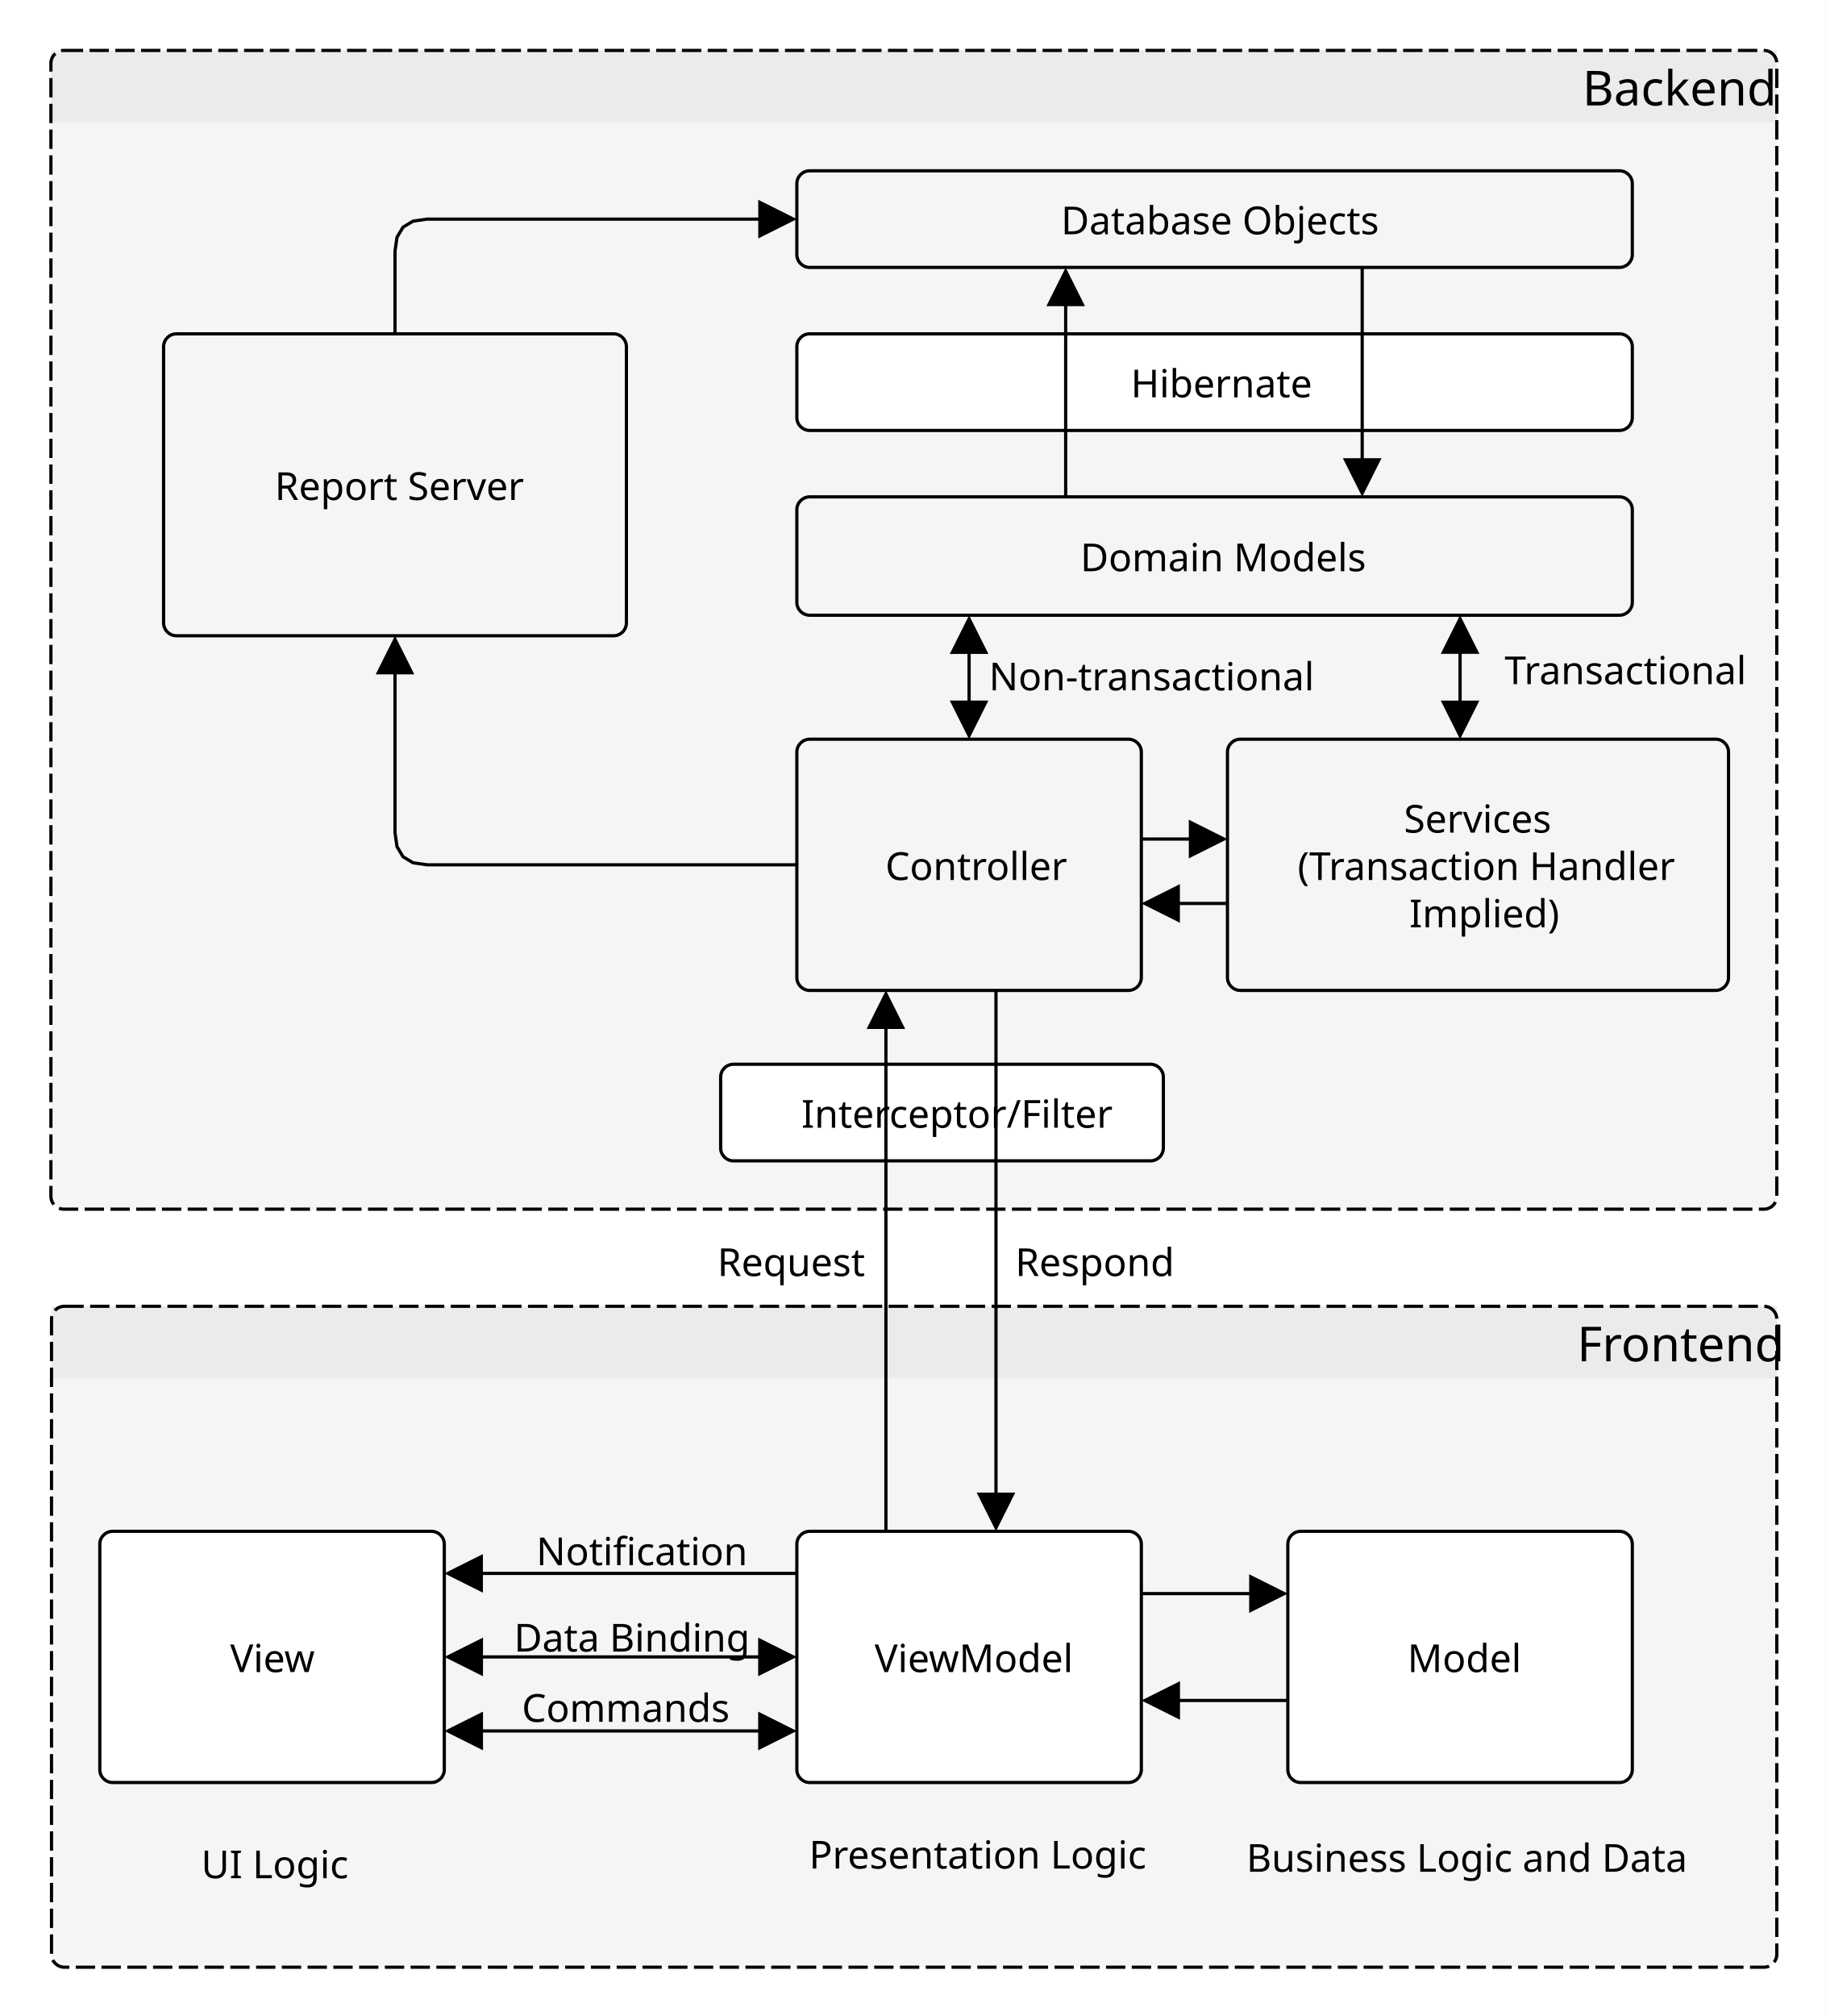
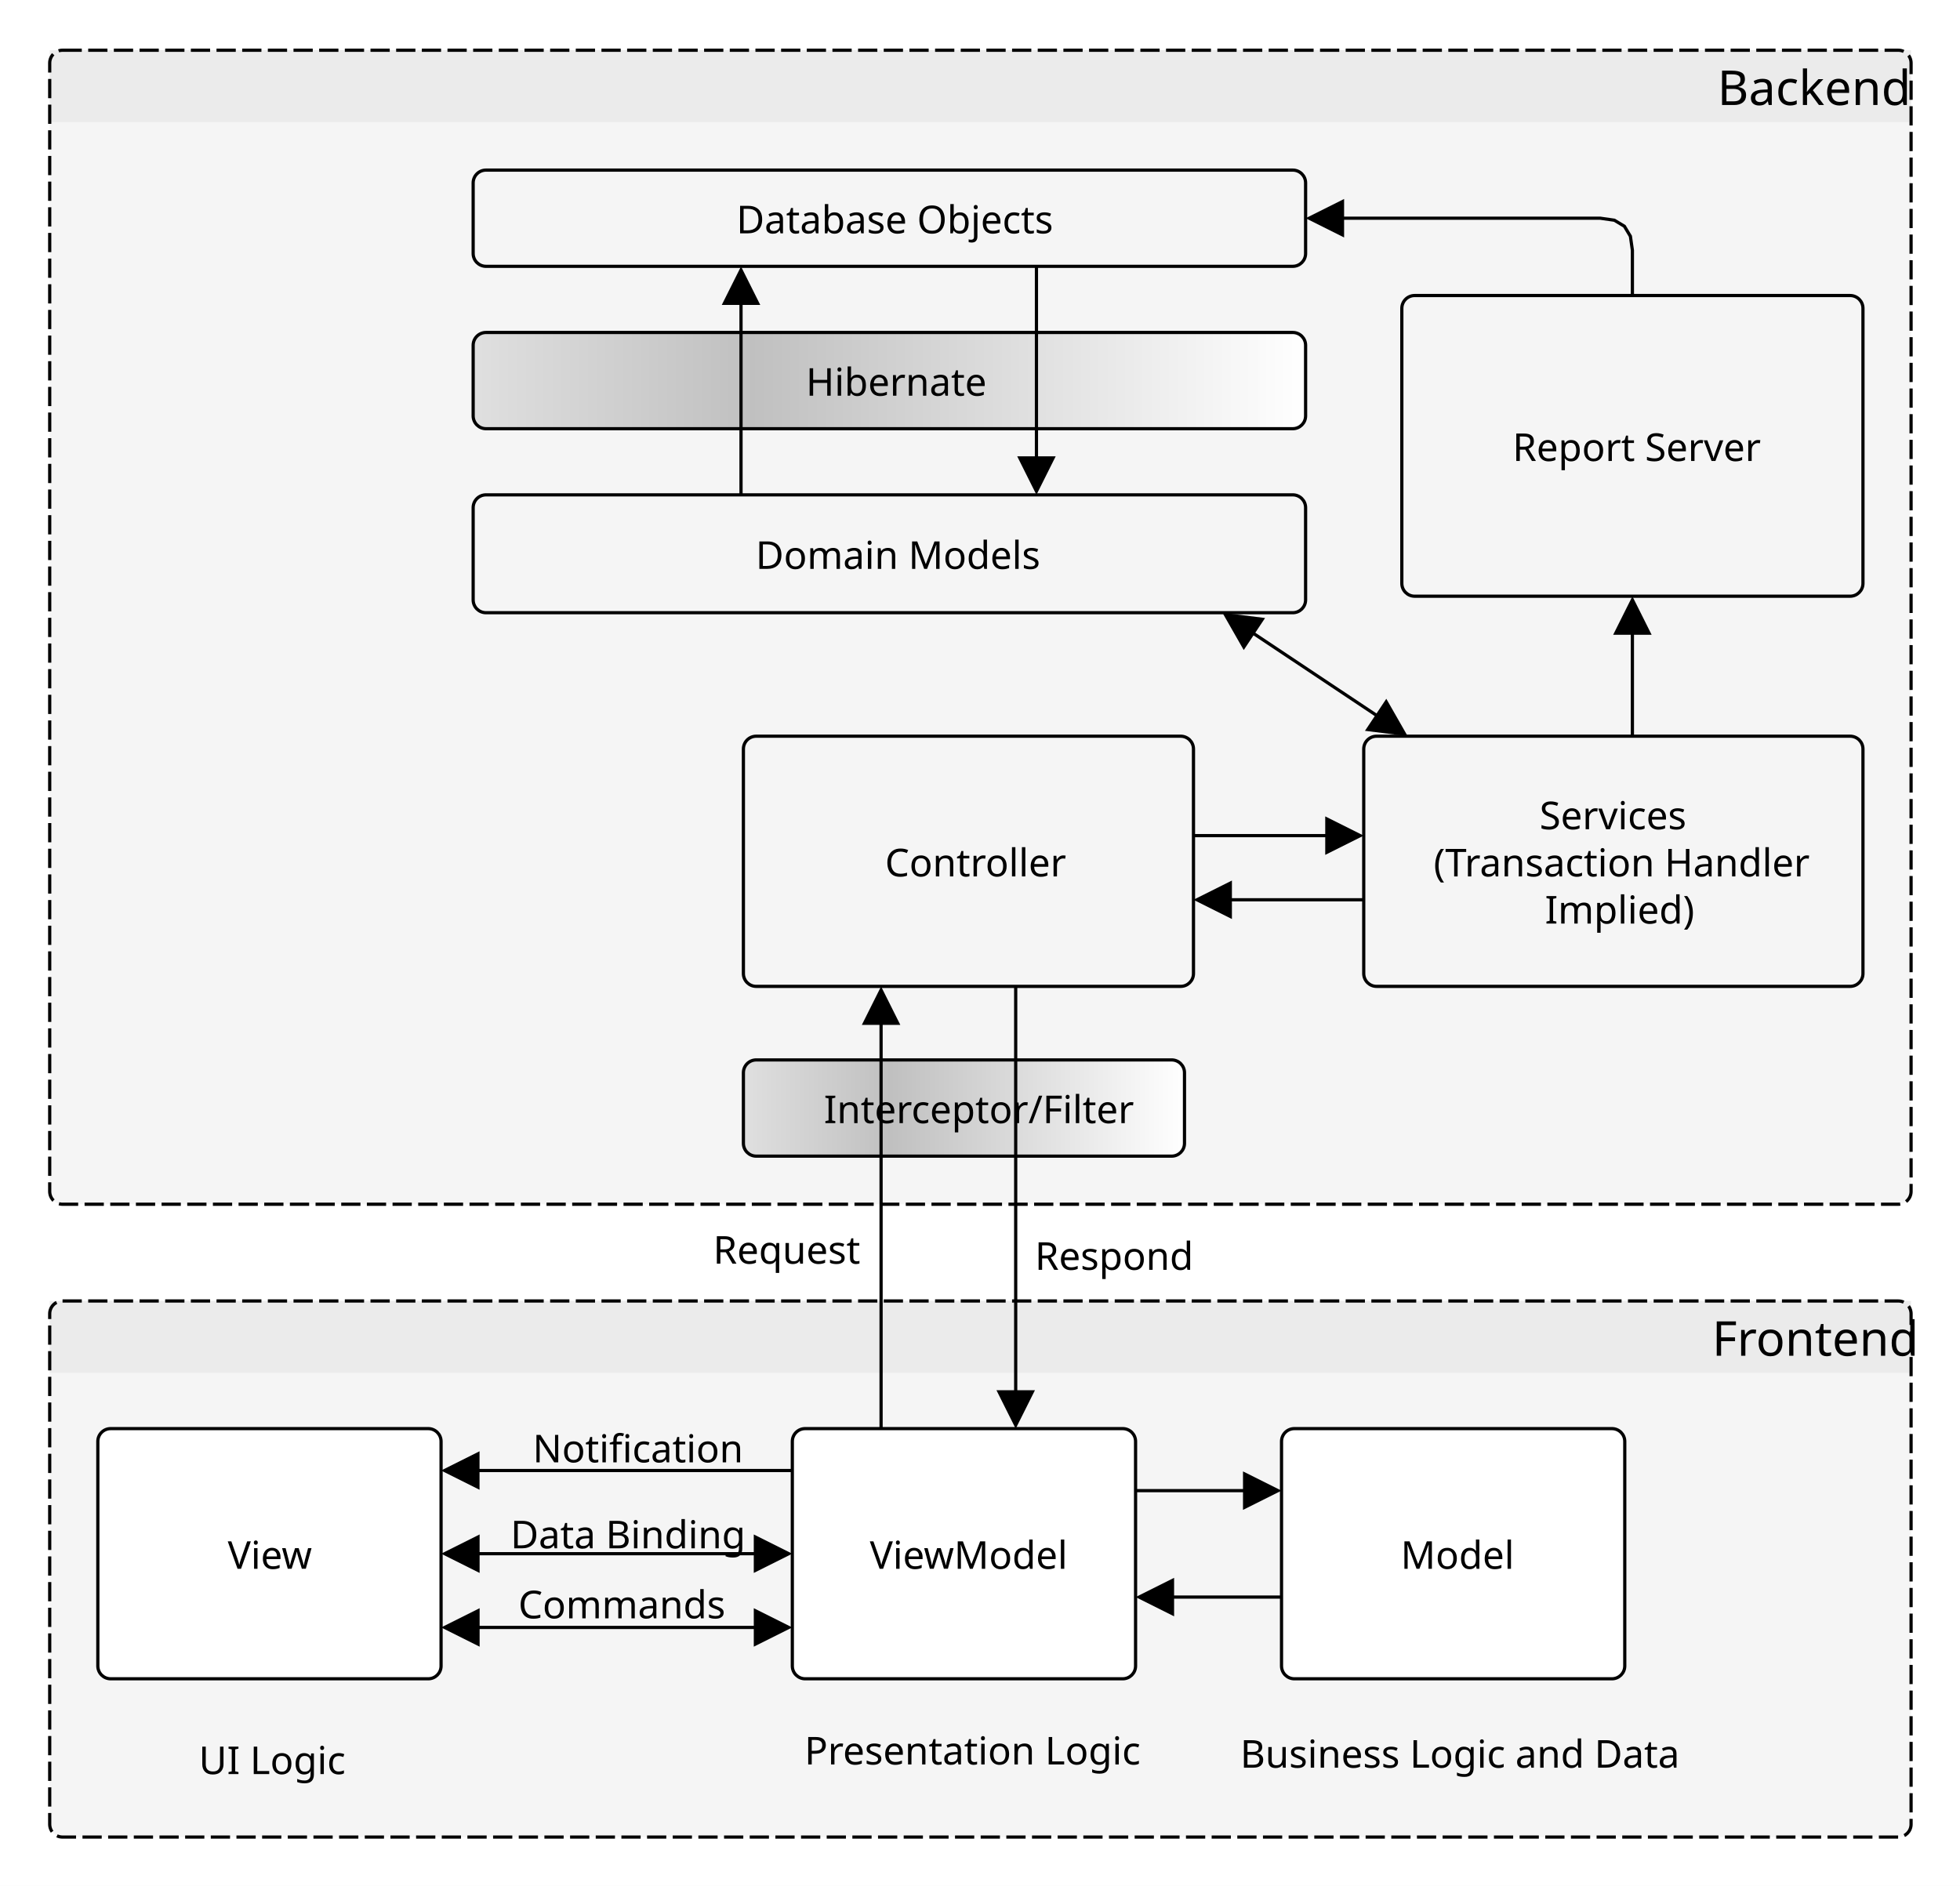
- <svg xmlns="http://www.w3.org/2000/svg" fill-opacity="1" color-rendering="auto" color-interpolation="auto" text-rendering="auto" stroke="black" stroke-linecap="square" width="567" stroke-miterlimit="10" shape-rendering="auto" stroke-opacity="1" fill="black" stroke-dasharray="none" font-weight="normal" stroke-width="1" height="626" font-family="'Dialog'" font-style="normal" stroke-linejoin="miter" font-size="12px" stroke-dashoffset="0" image-rendering="auto">
+ <svg xmlns="http://www.w3.org/2000/svg" fill-opacity="1" color-rendering="auto" color-interpolation="auto" text-rendering="auto" stroke="black" stroke-linecap="square" width="611" stroke-miterlimit="10" shape-rendering="auto" stroke-opacity="1" fill="black" stroke-dasharray="none" font-weight="normal" stroke-width="1" height="588" font-family="'Dialog'" font-style="normal" stroke-linejoin="miter" font-size="12px" stroke-dashoffset="0" image-rendering="auto">
  <defs id="genericDefs" />
  <g>
    <defs id="defs1">
+       <linearGradient x1="-111" gradientUnits="userSpaceOnUse" x2="62" y1="-219.339" y2="-219.339" id="linearGradient1" spreadMethod="reflect">
+         <stop stop-opacity="1" stop-color="silver" offset="0%" />
+         <stop stop-opacity="1" stop-color="white" offset="100%" />
+       </linearGradient>
+       <linearGradient x1="-67.421" gradientUnits="userSpaceOnUse" x2="24.246" y1="7.466" y2="7.466" id="linearGradient2" spreadMethod="reflect">
+         <stop stop-opacity="1" stop-color="silver" offset="0%" />
+         <stop stop-opacity="1" stop-color="white" offset="100%" />
+       </linearGradient>
      <clipPath clipPathUnits="userSpaceOnUse" id="clipPath1">
-         <path d="M0 0 L567 0 L567 626 L0 626 L0 0 Z" />
+         <path d="M0 0 L611 0 L611 588 L0 588 L0 0 Z" />
      </clipPath>
      <clipPath clipPathUnits="userSpaceOnUse" id="clipPath2">
-         <path d="M-445 -323 L122 -323 L122 303 L-445 303 L-445 -323 Z" />
+         <path d="M-345 -323 L266 -323 L266 265 L-345 265 L-345 -323 Z" />
      </clipPath>
    </defs>
-     <g fill="white" text-rendering="geometricPrecision" shape-rendering="geometricPrecision" transform="translate(445,323)" stroke="white">
-       <rect x="-445" width="567" height="626" y="-323" clip-path="url(#clipPath2)" stroke="none" />
+     <g fill="white" text-rendering="geometricPrecision" shape-rendering="geometricPrecision" transform="translate(345,323)" stroke="white">
+       <rect x="-345" width="611" height="588" y="-323" clip-path="url(#clipPath2)" stroke="none" />
    </g>
-     <g fill="rgb(245,245,245)" text-rendering="geometricPrecision" shape-rendering="geometricPrecision" transform="matrix(1,0,0,1,445,323)" stroke="rgb(245,245,245)">
-       <rect x="-429" y="82.624" clip-path="url(#clipPath2)" width="535.875" rx="4" ry="4" height="205.227" stroke="none" />
-       <rect x="-429" y="82.624" clip-path="url(#clipPath2)" fill="rgb(235,235,235)" width="535.875" height="22.377" stroke="none" />
+     <g fill="rgb(245,245,245)" text-rendering="geometricPrecision" shape-rendering="geometricPrecision" transform="matrix(1,0,0,1,345,323)" stroke="rgb(245,245,245)">
+       <rect x="-329.504" y="82.624" clip-path="url(#clipPath2)" width="580.254" rx="4" ry="4" height="167.147" stroke="none" />
+       <rect x="-329.504" y="82.624" clip-path="url(#clipPath2)" fill="rgb(235,235,235)" width="580.254" height="22.377" stroke="none" />
    </g>
-     <g font-size="15px" stroke-linecap="butt" transform="matrix(1,0,0,1,445,323)" text-rendering="geometricPrecision" font-family="sans-serif" shape-rendering="geometricPrecision" stroke-miterlimit="1.45">
-       <text x="44.838" xml:space="preserve" y="99.704" clip-path="url(#clipPath2)" stroke="none">Frontend</text>
-       <rect x="-429" y="82.624" clip-path="url(#clipPath2)" fill="none" width="535.875" stroke-dasharray="6,2" rx="4" ry="4" height="205.227" />
+     <g font-size="15px" stroke-linecap="butt" transform="matrix(1,0,0,1,345,323)" text-rendering="geometricPrecision" font-family="sans-serif" shape-rendering="geometricPrecision" stroke-miterlimit="1.45">
+       <text x="188.713" xml:space="preserve" y="99.704" clip-path="url(#clipPath2)" stroke="none">Frontend</text>
+       <rect x="-329.504" y="82.624" clip-path="url(#clipPath2)" fill="none" width="580.254" stroke-dasharray="6,2" rx="4" ry="4" height="167.147" />
    </g>
-     <g fill="white" text-rendering="geometricPrecision" shape-rendering="geometricPrecision" transform="matrix(1,0,0,1,445,323)" stroke="white">
-       <rect x="-414" y="152.5" clip-path="url(#clipPath2)" width="107" rx="4" ry="4" height="78" stroke="none" />
+     <g fill="white" text-rendering="geometricPrecision" shape-rendering="geometricPrecision" transform="matrix(1,0,0,1,345,323)" stroke="white">
+       <rect x="-314.504" y="122.42" clip-path="url(#clipPath2)" width="107" rx="4" ry="4" height="78" stroke="none" />
    </g>
-     <g text-rendering="geometricPrecision" stroke-miterlimit="1.45" shape-rendering="geometricPrecision" font-family="sans-serif" transform="matrix(1,0,0,1,445,323)" stroke-linecap="butt">
-       <text x="-373.505" xml:space="preserve" y="196.214" clip-path="url(#clipPath2)" stroke="none">View</text>
-       <text x="-382.511" xml:space="preserve" y="260.214" clip-path="url(#clipPath2)" stroke="none">UI Logic</text>
-       <rect x="-414" y="152.5" clip-path="url(#clipPath2)" fill="none" width="107" rx="4" ry="4" height="78" />
+     <g text-rendering="geometricPrecision" stroke-miterlimit="1.45" shape-rendering="geometricPrecision" font-family="sans-serif" transform="matrix(1,0,0,1,345,323)" stroke-linecap="butt">
+       <text x="-274.009" xml:space="preserve" y="166.134" clip-path="url(#clipPath2)" stroke="none">View</text>
+       <text x="-283.015" xml:space="preserve" y="230.134" clip-path="url(#clipPath2)" stroke="none">UI Logic</text>
+       <rect x="-314.504" y="122.42" clip-path="url(#clipPath2)" fill="none" width="107" rx="4" ry="4" height="78" />
    </g>
-     <g fill="white" text-rendering="geometricPrecision" shape-rendering="geometricPrecision" transform="matrix(1,0,0,1,445,323)" stroke="white">
-       <rect x="-197.5" y="152.5" clip-path="url(#clipPath2)" width="107" rx="4" ry="4" height="78" stroke="none" />
+     <g fill="white" text-rendering="geometricPrecision" shape-rendering="geometricPrecision" transform="matrix(1,0,0,1,345,323)" stroke="white">
+       <rect x="-98.004" y="122.42" clip-path="url(#clipPath2)" width="107" rx="4" ry="4" height="78" stroke="none" />
    </g>
-     <g text-rendering="geometricPrecision" stroke-miterlimit="1.45" shape-rendering="geometricPrecision" font-family="sans-serif" transform="matrix(1,0,0,1,445,323)" stroke-linecap="butt">
-       <text x="-173.347" xml:space="preserve" y="196.214" clip-path="url(#clipPath2)" stroke="none">ViewModel</text>
-       <text x="-193.699" xml:space="preserve" y="257.214" clip-path="url(#clipPath2)" stroke="none">Presentation Logic</text>
-       <rect x="-197.5" y="152.5" clip-path="url(#clipPath2)" fill="none" width="107" rx="4" ry="4" height="78" />
+     <g text-rendering="geometricPrecision" stroke-miterlimit="1.45" shape-rendering="geometricPrecision" font-family="sans-serif" transform="matrix(1,0,0,1,345,323)" stroke-linecap="butt">
+       <text x="-73.85" xml:space="preserve" y="166.134" clip-path="url(#clipPath2)" stroke="none">ViewModel</text>
+       <text x="-94.203" xml:space="preserve" y="227.134" clip-path="url(#clipPath2)" stroke="none">Presentation Logic</text>
+       <rect x="-98.004" y="122.42" clip-path="url(#clipPath2)" fill="none" width="107" rx="4" ry="4" height="78" />
    </g>
-     <g fill="white" text-rendering="geometricPrecision" shape-rendering="geometricPrecision" transform="matrix(1,0,0,1,445,323)" stroke="white">
-       <rect x="-45" y="152.5" clip-path="url(#clipPath2)" width="107" rx="4" ry="4" height="78" stroke="none" />
+     <g fill="white" text-rendering="geometricPrecision" shape-rendering="geometricPrecision" transform="matrix(1,0,0,1,345,323)" stroke="white">
+       <rect x="54.496" y="122.42" clip-path="url(#clipPath2)" width="107" rx="4" ry="4" height="78" stroke="none" />
    </g>
-     <g text-rendering="geometricPrecision" stroke-miterlimit="1.45" shape-rendering="geometricPrecision" font-family="sans-serif" transform="matrix(1,0,0,1,445,323)" stroke-linecap="butt">
-       <text x="-7.842" xml:space="preserve" y="196.214" clip-path="url(#clipPath2)" stroke="none">Model</text>
-       <text x="-57.875" xml:space="preserve" y="258.214" clip-path="url(#clipPath2)" stroke="none">Business Logic and Data</text>
-       <rect x="-45" y="152.5" clip-path="url(#clipPath2)" fill="none" width="107" rx="4" ry="4" height="78" />
+     <g text-rendering="geometricPrecision" stroke-miterlimit="1.45" shape-rendering="geometricPrecision" font-family="sans-serif" transform="matrix(1,0,0,1,345,323)" stroke-linecap="butt">
+       <text x="91.654" xml:space="preserve" y="166.134" clip-path="url(#clipPath2)" stroke="none">Model</text>
+       <text x="41.621" xml:space="preserve" y="228.134" clip-path="url(#clipPath2)" stroke="none">Business Logic and Data</text>
+       <rect x="54.496" y="122.42" clip-path="url(#clipPath2)" fill="none" width="107" rx="4" ry="4" height="78" />
    </g>
-     <g text-rendering="geometricPrecision" stroke-miterlimit="1.45" shape-rendering="geometricPrecision" transform="matrix(1,0,0,1,445,323)" stroke-linecap="butt">
-       <path fill="none" d="M-295.983 191.5 L-208.518 191.5" clip-path="url(#clipPath2)" />
-       <path d="M-306.983 191.5 L-294.983 197.5 L-294.983 185.5 Z" clip-path="url(#clipPath2)" stroke="none" />
-       <path d="M-197.518 191.5 L-209.518 185.5 L-209.518 197.5 Z" clip-path="url(#clipPath2)" stroke="none" />
-       <text x="-285.348" xml:space="preserve" y="189.827" clip-path="url(#clipPath2)" font-family="sans-serif" stroke="none">Data Binding</text>
+     <g text-rendering="geometricPrecision" stroke-miterlimit="1.45" shape-rendering="geometricPrecision" transform="matrix(1,0,0,1,345,323)" stroke-linecap="butt">
+       <path fill="none" d="M-196.487 161.42 L-109.022 161.42" clip-path="url(#clipPath2)" />
+       <path d="M-207.487 161.42 L-195.487 167.42 L-195.487 155.42 Z" clip-path="url(#clipPath2)" stroke="none" />
+       <path d="M-98.022 161.42 L-110.022 155.42 L-110.022 167.42 Z" clip-path="url(#clipPath2)" stroke="none" />
+       <text x="-185.852" xml:space="preserve" y="159.747" clip-path="url(#clipPath2)" font-family="sans-serif" stroke="none">Data Binding</text>
    </g>
-     <g text-rendering="geometricPrecision" stroke-miterlimit="1.45" shape-rendering="geometricPrecision" transform="matrix(1,0,0,1,445,323)" stroke-linecap="butt">
-       <path fill="none" d="M-295.98 214.491 L-208.515 214.491" clip-path="url(#clipPath2)" />
-       <path d="M-306.98 214.491 L-294.98 220.491 L-294.98 208.491 Z" clip-path="url(#clipPath2)" stroke="none" />
-       <path d="M-197.515 214.491 L-209.515 208.491 L-209.515 220.491 Z" clip-path="url(#clipPath2)" stroke="none" />
-       <text x="-282.927" xml:space="preserve" y="211.655" clip-path="url(#clipPath2)" font-family="sans-serif" stroke="none">Commands</text>
+     <g text-rendering="geometricPrecision" stroke-miterlimit="1.45" shape-rendering="geometricPrecision" transform="matrix(1,0,0,1,345,323)" stroke-linecap="butt">
+       <path fill="none" d="M-196.484 184.411 L-109.019 184.411" clip-path="url(#clipPath2)" />
+       <path d="M-207.484 184.411 L-195.484 190.411 L-195.484 178.411 Z" clip-path="url(#clipPath2)" stroke="none" />
+       <path d="M-98.019 184.411 L-110.019 178.411 L-110.019 190.411 Z" clip-path="url(#clipPath2)" stroke="none" />
+       <text x="-183.431" xml:space="preserve" y="181.575" clip-path="url(#clipPath2)" font-family="sans-serif" stroke="none">Commands</text>
    </g>
-     <g text-rendering="geometricPrecision" stroke-miterlimit="1.45" shape-rendering="geometricPrecision" transform="matrix(1,0,0,1,445,323)" stroke-linecap="butt">
-       <path fill="none" d="M-197.479 165.565 L-296.007 165.565" clip-path="url(#clipPath2)" />
-       <path d="M-307.007 165.565 L-295.007 171.565 L-295.007 159.565 Z" clip-path="url(#clipPath2)" stroke="none" />
-       <text x="-278.427" xml:space="preserve" y="163.016" clip-path="url(#clipPath2)" font-family="sans-serif" stroke="none">Notification</text>
+     <g text-rendering="geometricPrecision" stroke-miterlimit="1.45" shape-rendering="geometricPrecision" transform="matrix(1,0,0,1,345,323)" stroke-linecap="butt">
+       <path fill="none" d="M-97.983 135.485 L-196.511 135.485" clip-path="url(#clipPath2)" />
+       <path d="M-207.511 135.485 L-195.511 141.485 L-195.511 129.485 Z" clip-path="url(#clipPath2)" stroke="none" />
+       <text x="-178.931" xml:space="preserve" y="132.936" clip-path="url(#clipPath2)" font-family="sans-serif" stroke="none">Notification</text>
    </g>
-     <g text-rendering="geometricPrecision" stroke-miterlimit="1.45" shape-rendering="geometricPrecision" transform="matrix(1,0,0,1,445,323)" stroke-linecap="butt">
-       <path fill="none" d="M-90.498 171.839 L-56.011 171.839" clip-path="url(#clipPath2)" />
-       <path d="M-45.011 171.839 L-57.011 165.839 L-57.011 177.839 Z" clip-path="url(#clipPath2)" stroke="none" />
+     <g text-rendering="geometricPrecision" stroke-miterlimit="1.45" shape-rendering="geometricPrecision" transform="matrix(1,0,0,1,345,323)" stroke-linecap="butt">
+       <path fill="none" d="M8.998 141.759 L43.485 141.759" clip-path="url(#clipPath2)" />
+       <path d="M54.485 141.759 L42.485 135.759 L42.485 147.759 Z" clip-path="url(#clipPath2)" stroke="none" />
    </g>
-     <g text-rendering="geometricPrecision" stroke-miterlimit="1.45" shape-rendering="geometricPrecision" transform="matrix(1,0,0,1,445,323)" stroke-linecap="butt">
-       <path fill="none" d="M-45.026 205.023 L-79.488 205.023" clip-path="url(#clipPath2)" />
-       <path d="M-90.488 205.023 L-78.488 211.023 L-78.488 199.023 Z" clip-path="url(#clipPath2)" stroke="none" />
+     <g text-rendering="geometricPrecision" stroke-miterlimit="1.45" shape-rendering="geometricPrecision" transform="matrix(1,0,0,1,345,323)" stroke-linecap="butt">
+       <path fill="none" d="M54.47 174.943 L20.008 174.943" clip-path="url(#clipPath2)" />
+       <path d="M9.008 174.943 L21.008 180.943 L21.008 168.943 Z" clip-path="url(#clipPath2)" stroke="none" />
    </g>
-     <g fill="rgb(245,245,245)" text-rendering="geometricPrecision" shape-rendering="geometricPrecision" transform="matrix(1,0,0,1,445,323)" stroke="rgb(245,245,245)">
-       <rect x="-429.188" y="-307.34" clip-path="url(#clipPath2)" width="536.062" rx="4" ry="4" height="359.806" stroke="none" />
-       <rect x="-429.188" y="-307.34" clip-path="url(#clipPath2)" fill="rgb(235,235,235)" width="536.062" height="22.377" stroke="none" />
+     <g fill="rgb(245,245,245)" text-rendering="geometricPrecision" shape-rendering="geometricPrecision" transform="matrix(1,0,0,1,345,323)" stroke="rgb(245,245,245)">
+       <rect x="-329.504" y="-307.34" clip-path="url(#clipPath2)" width="580.254" rx="4" ry="4" height="359.806" stroke="none" />
+       <rect x="-329.504" y="-307.34" clip-path="url(#clipPath2)" fill="rgb(235,235,235)" width="580.254" height="22.377" stroke="none" />
    </g>
-     <g font-size="15px" stroke-linecap="butt" transform="matrix(1,0,0,1,445,323)" text-rendering="geometricPrecision" font-family="sans-serif" shape-rendering="geometricPrecision" stroke-miterlimit="1.45">
-       <text x="46.501" xml:space="preserve" y="-290.26" clip-path="url(#clipPath2)" stroke="none">Backend</text>
-       <rect x="-429.188" y="-307.34" clip-path="url(#clipPath2)" fill="none" width="536.062" stroke-dasharray="6,2" rx="4" ry="4" height="359.806" />
-       <text x="-359.66" xml:space="preserve" font-size="12px" y="-167.75" clip-path="url(#clipPath2)" stroke="none">Report Server</text>
-       <rect x="-394.188" y="-219.339" clip-path="url(#clipPath2)" fill="none" width="143.75" rx="4" ry="4" height="93.75" />
-       <text x="-170.01" xml:space="preserve" font-size="12px" y="-49.75" clip-path="url(#clipPath2)" stroke="none">Controller</text>
-       <rect x="-197.5" y="-93.464" clip-path="url(#clipPath2)" fill="none" width="107" rx="4" ry="4" height="78" />
-       <text x="-8.944" xml:space="preserve" font-size="12px" y="-64.451" clip-path="url(#clipPath2)" stroke="none">Services</text>
-       <text x="-41.962" xml:space="preserve" font-size="12px" y="-49.75" clip-path="url(#clipPath2)" stroke="none">(Transaction Handler</text>
-       <text x="-7.277" xml:space="preserve" font-size="12px" y="-35.049" clip-path="url(#clipPath2)" stroke="none">Implied)</text>
-       <rect x="-63.75" y="-93.464" clip-path="url(#clipPath2)" fill="none" width="155.625" rx="4" ry="4" height="78" />
+     <g font-size="15px" stroke-linecap="butt" transform="matrix(1,0,0,1,345,323)" text-rendering="geometricPrecision" font-family="sans-serif" shape-rendering="geometricPrecision" stroke-miterlimit="1.45">
+       <text x="190.376" xml:space="preserve" y="-290.26" clip-path="url(#clipPath2)" stroke="none">Backend</text>
+       <rect x="-329.504" y="-307.34" clip-path="url(#clipPath2)" fill="none" width="580.254" stroke-dasharray="6,2" rx="4" ry="4" height="359.806" />
+       <text x="126.527" xml:space="preserve" font-size="12px" y="-179.27" clip-path="url(#clipPath2)" stroke="none">Report Server</text>
+       <rect x="92" y="-230.859" clip-path="url(#clipPath2)" fill="none" width="143.75" rx="4" ry="4" height="93.75" />
+       <text x="-69.112" xml:space="preserve" font-size="12px" y="-49.75" clip-path="url(#clipPath2)" stroke="none">Controller</text>
+       <rect x="-113.254" y="-93.464" clip-path="url(#clipPath2)" fill="none" width="140.303" rx="4" ry="4" height="78" />
+       <text x="134.931" xml:space="preserve" font-size="12px" y="-64.451" clip-path="url(#clipPath2)" stroke="none">Services</text>
+       <text x="101.913" xml:space="preserve" font-size="12px" y="-49.75" clip-path="url(#clipPath2)" stroke="none">(Transaction Handler</text>
+       <text x="136.598" xml:space="preserve" font-size="12px" y="-35.049" clip-path="url(#clipPath2)" stroke="none">Implied)</text>
+       <rect x="80.125" y="-93.464" clip-path="url(#clipPath2)" fill="none" width="155.625" rx="4" ry="4" height="78" />
      <text x="-109.434" xml:space="preserve" font-size="12px" y="-145.625" clip-path="url(#clipPath2)" stroke="none">Domain Models</text>
      <rect x="-197.5" y="-168.714" clip-path="url(#clipPath2)" fill="none" width="259.5" rx="4" ry="4" height="36.75" />
      <text x="-115.442" xml:space="preserve" font-size="12px" y="-250.25" clip-path="url(#clipPath2)" stroke="none">Database Objects</text>
      <rect x="-197.5" y="-269.964" clip-path="url(#clipPath2)" fill="none" width="259.5" rx="4" ry="4" height="30" />
    </g>
-     <g fill="white" text-rendering="geometricPrecision" shape-rendering="geometricPrecision" transform="matrix(1,0,0,1,445,323)" stroke="white">
+     <g fill="url(#linearGradient1)" text-rendering="geometricPrecision" shape-rendering="geometricPrecision" transform="matrix(1,0,0,1,345,323)" stroke="url(#linearGradient1)">
      <rect x="-197.5" y="-219.339" clip-path="url(#clipPath2)" width="259.5" rx="4" ry="4" height="30" stroke="none" />
    </g>
-     <g text-rendering="geometricPrecision" stroke-miterlimit="1.45" shape-rendering="geometricPrecision" font-family="sans-serif" transform="matrix(1,0,0,1,445,323)" stroke-linecap="butt">
+     <g text-rendering="geometricPrecision" stroke-miterlimit="1.45" shape-rendering="geometricPrecision" font-family="sans-serif" transform="matrix(1,0,0,1,345,323)" stroke-linecap="butt">
      <text x="-93.766" xml:space="preserve" y="-199.625" clip-path="url(#clipPath2)" stroke="none">Hibernate</text>
      <rect x="-197.5" y="-219.339" clip-path="url(#clipPath2)" fill="none" width="259.5" rx="4" ry="4" height="30" />
    </g>
-     <g fill="white" text-rendering="geometricPrecision" shape-rendering="geometricPrecision" transform="matrix(1,0,0,1,445,323)" stroke="white">
-       <rect x="-221.166" y="7.466" clip-path="url(#clipPath2)" width="137.5" rx="4" ry="4" height="30" stroke="none" />
+     <g fill="url(#linearGradient2)" text-rendering="geometricPrecision" shape-rendering="geometricPrecision" transform="matrix(1,0,0,1,345,323)" stroke="url(#linearGradient2)">
+       <rect x="-113.254" y="7.466" clip-path="url(#clipPath2)" width="137.5" rx="4" ry="4" height="30" stroke="none" />
    </g>
-     <g text-rendering="geometricPrecision" stroke-miterlimit="1.45" shape-rendering="geometricPrecision" font-family="sans-serif" transform="matrix(1,0,0,1,445,323)" stroke-linecap="butt">
-       <text x="-196.098" xml:space="preserve" y="27.18" clip-path="url(#clipPath2)" stroke="none">Interceptor/Filter</text>
-       <rect x="-221.166" y="7.466" clip-path="url(#clipPath2)" fill="none" width="137.5" rx="4" ry="4" height="30" />
+     <g text-rendering="geometricPrecision" stroke-miterlimit="1.45" shape-rendering="geometricPrecision" font-family="sans-serif" transform="matrix(1,0,0,1,345,323)" stroke-linecap="butt">
+       <text x="-88.185" xml:space="preserve" y="27.18" clip-path="url(#clipPath2)" stroke="none">Interceptor/Filter</text>
+       <rect x="-113.254" y="7.466" clip-path="url(#clipPath2)" fill="none" width="137.5" rx="4" ry="4" height="30" />
    </g>
-     <g text-rendering="geometricPrecision" stroke-miterlimit="1.45" shape-rendering="geometricPrecision" transform="matrix(1,0,0,1,445,323)" stroke-linecap="butt">
-       <path fill="none" d="M-169.834 152.498 L-169.834 -4.482" clip-path="url(#clipPath2)" />
-       <path d="M-169.834 -15.482 L-175.834 -3.482 L-163.834 -3.482 Z" clip-path="url(#clipPath2)" stroke="none" />
-       <text x="-222.182" xml:space="preserve" y="73.232" clip-path="url(#clipPath2)" font-family="sans-serif" stroke="none">Request</text>
+     <g text-rendering="geometricPrecision" stroke-miterlimit="1.45" shape-rendering="geometricPrecision" transform="matrix(1,0,0,1,345,323)" stroke-linecap="butt">
+       <path fill="none" d="M-70.338 122.421 L-70.338 -4.45" clip-path="url(#clipPath2)" />
+       <path d="M-70.338 -15.45 L-76.338 -3.45 L-64.338 -3.45 Z" clip-path="url(#clipPath2)" stroke="none" />
+       <text x="-122.686" xml:space="preserve" y="70.992" clip-path="url(#clipPath2)" font-family="sans-serif" stroke="none">Request</text>
    </g>
-     <g text-rendering="geometricPrecision" stroke-miterlimit="1.45" shape-rendering="geometricPrecision" transform="matrix(1,0,0,1,445,323)" stroke-linecap="butt">
-       <path fill="none" d="M-135.647 -15.469 L-135.647 141.471" clip-path="url(#clipPath2)" />
-       <path d="M-135.647 152.471 L-129.647 140.471 L-141.647 140.471 Z" clip-path="url(#clipPath2)" stroke="none" />
-       <text x="-129.664" xml:space="preserve" y="73.232" clip-path="url(#clipPath2)" font-family="sans-serif" stroke="none">Respond</text>
+     <g text-rendering="geometricPrecision" stroke-miterlimit="1.45" shape-rendering="geometricPrecision" transform="matrix(1,0,0,1,345,323)" stroke-linecap="butt">
+       <path fill="none" d="M-28.371 -15.474 L-28.371 111.447" clip-path="url(#clipPath2)" />
+       <path d="M-28.371 122.447 L-22.371 110.447 L-34.371 110.447 Z" clip-path="url(#clipPath2)" stroke="none" />
+       <text x="-22.388" xml:space="preserve" y="72.912" clip-path="url(#clipPath2)" font-family="sans-serif" stroke="none">Respond</text>
    </g>
-     <g text-rendering="geometricPrecision" stroke-miterlimit="1.45" shape-rendering="geometricPrecision" transform="matrix(1,0,0,1,445,323)" stroke-linecap="butt">
-       <path fill="none" d="M-197.502 -54.464 L-312.312 -54.464 L-316.688 -55.089 L-319.812 -56.964 L-321.688 -60.089 L-322.312 -64.464 L-322.312 -114.592" clip-path="url(#clipPath2)" />
-       <path d="M-322.312 -125.592 L-328.312 -113.592 L-316.312 -113.592 Z" clip-path="url(#clipPath2)" stroke="none" />
+     <g text-rendering="geometricPrecision" stroke-miterlimit="1.45" shape-rendering="geometricPrecision" transform="matrix(1,0,0,1,345,323)" stroke-linecap="butt">
+       <path fill="none" d="M27.036 -62.464 L69.119 -62.464" clip-path="url(#clipPath2)" />
+       <path d="M80.119 -62.464 L68.119 -68.464 L68.119 -56.464 Z" clip-path="url(#clipPath2)" stroke="none" />
    </g>
-     <g text-rendering="geometricPrecision" stroke-miterlimit="1.45" shape-rendering="geometricPrecision" transform="matrix(1,0,0,1,445,323)" stroke-linecap="butt">
-       <path fill="none" d="M-90.476 -62.464 L-74.755 -62.464" clip-path="url(#clipPath2)" />
-       <path d="M-63.755 -62.464 L-75.755 -68.464 L-75.755 -56.464 Z" clip-path="url(#clipPath2)" stroke="none" />
+     <g text-rendering="geometricPrecision" stroke-miterlimit="1.45" shape-rendering="geometricPrecision" transform="matrix(1,0,0,1,345,323)" stroke-linecap="butt">
+       <path fill="none" d="M80.11 -42.464 L38.033 -42.464" clip-path="url(#clipPath2)" />
+       <path d="M27.033 -42.464 L39.033 -36.464 L39.033 -48.464 Z" clip-path="url(#clipPath2)" stroke="none" />
    </g>
-     <g text-rendering="geometricPrecision" stroke-miterlimit="1.45" shape-rendering="geometricPrecision" transform="matrix(1,0,0,1,445,323)" stroke-linecap="butt">
-       <path fill="none" d="M-63.731 -42.464 L-79.524 -42.464" clip-path="url(#clipPath2)" />
-       <path d="M-90.524 -42.464 L-78.524 -36.464 L-78.524 -48.464 Z" clip-path="url(#clipPath2)" stroke="none" />
+     <g text-rendering="geometricPrecision" stroke-miterlimit="1.45" shape-rendering="geometricPrecision" transform="matrix(1,0,0,1,345,323)" stroke-linecap="butt">
+       <path fill="none" d="M163.875 -93.453 L163.875 -126.083" clip-path="url(#clipPath2)" />
+       <path d="M163.875 -137.083 L157.875 -125.083 L169.875 -125.083 Z" clip-path="url(#clipPath2)" stroke="none" />
    </g>
-     <g text-rendering="geometricPrecision" stroke-miterlimit="1.45" shape-rendering="geometricPrecision" transform="matrix(1,0,0,1,445,323)" stroke-linecap="butt">
-       <path fill="none" d="M8.5 -104.46 L8.5 -120.981" clip-path="url(#clipPath2)" />
-       <path d="M8.5 -93.46 L14.5 -105.46 L2.5 -105.46 Z" clip-path="url(#clipPath2)" stroke="none" />
-       <path d="M8.5 -131.981 L2.5 -119.981 L14.5 -119.981 Z" clip-path="url(#clipPath2)" stroke="none" />
-       <text x="22.322" xml:space="preserve" y="-110.56" clip-path="url(#clipPath2)" font-family="sans-serif" stroke="none">Transactional</text>
+     <g text-rendering="geometricPrecision" stroke-miterlimit="1.45" shape-rendering="geometricPrecision" transform="matrix(1,0,0,1,345,323)" stroke-linecap="butt">
+       <path fill="none" d="M84.667 -99.583 L45.212 -125.875" clip-path="url(#clipPath2)" />
+       <path d="M93.82 -93.483 L87.162 -105.131 L80.507 -95.145 Z" clip-path="url(#clipPath2)" stroke="none" />
+       <path d="M36.058 -131.975 L42.717 -120.327 L49.371 -130.313 Z" clip-path="url(#clipPath2)" stroke="none" />
    </g>
-     <g text-rendering="geometricPrecision" stroke-miterlimit="1.45" shape-rendering="geometricPrecision" transform="matrix(1,0,0,1,445,323)" stroke-linecap="butt">
-       <path fill="none" d="M-144 -120.941 L-144 -104.467" clip-path="url(#clipPath2)" />
-       <path d="M-144 -131.941 L-150 -119.941 L-138 -119.941 Z" clip-path="url(#clipPath2)" stroke="none" />
-       <path d="M-144 -93.467 L-138 -105.467 L-150 -105.467 Z" clip-path="url(#clipPath2)" stroke="none" />
-       <text x="-137.824" xml:space="preserve" y="-108.64" clip-path="url(#clipPath2)" font-family="sans-serif" stroke="none">Non-transactional</text>
-     </g>
-     <g text-rendering="geometricPrecision" stroke-miterlimit="1.45" shape-rendering="geometricPrecision" transform="matrix(1,0,0,1,445,323)" stroke-linecap="butt">
+     <g text-rendering="geometricPrecision" stroke-miterlimit="1.45" shape-rendering="geometricPrecision" transform="matrix(1,0,0,1,345,323)" stroke-linecap="butt">
      <path fill="none" d="M-114 -168.704 L-114 -228.927" clip-path="url(#clipPath2)" />
      <path d="M-114 -239.927 L-120 -227.927 L-108 -227.927 Z" clip-path="url(#clipPath2)" stroke="none" />
    </g>
-     <g text-rendering="geometricPrecision" stroke-miterlimit="1.45" shape-rendering="geometricPrecision" transform="matrix(1,0,0,1,445,323)" stroke-linecap="butt">
-       <path fill="none" d="M-322.312 -219.313 L-322.312 -244.964 L-321.688 -249.339 L-319.812 -252.464 L-316.688 -254.339 L-312.312 -254.964 L-208.486 -254.964" clip-path="url(#clipPath2)" />
-       <path d="M-197.486 -254.964 L-209.486 -260.964 L-209.486 -248.964 Z" clip-path="url(#clipPath2)" stroke="none" />
+     <g text-rendering="geometricPrecision" stroke-miterlimit="1.45" shape-rendering="geometricPrecision" transform="matrix(1,0,0,1,345,323)" stroke-linecap="butt">
+       <path fill="none" d="M163.875 -230.876 L163.875 -244.964 L163.25 -249.339 L161.375 -252.464 L158.25 -254.339 L153.875 -254.964 L73.002 -254.964" clip-path="url(#clipPath2)" />
+       <path d="M62.002 -254.964 L74.002 -248.964 L74.002 -260.964 Z" clip-path="url(#clipPath2)" stroke="none" />
    </g>
-     <g text-rendering="geometricPrecision" stroke-miterlimit="1.45" shape-rendering="geometricPrecision" transform="matrix(1,0,0,1,445,323)" stroke-linecap="butt">
+     <g text-rendering="geometricPrecision" stroke-miterlimit="1.45" shape-rendering="geometricPrecision" transform="matrix(1,0,0,1,345,323)" stroke-linecap="butt">
      <path fill="none" d="M-21.902 -239.988 L-21.902 -179.73" clip-path="url(#clipPath2)" />
      <path d="M-21.902 -168.73 L-15.902 -180.73 L-27.902 -180.73 Z" clip-path="url(#clipPath2)" stroke="none" />
    </g>
  </g>
</svg>
